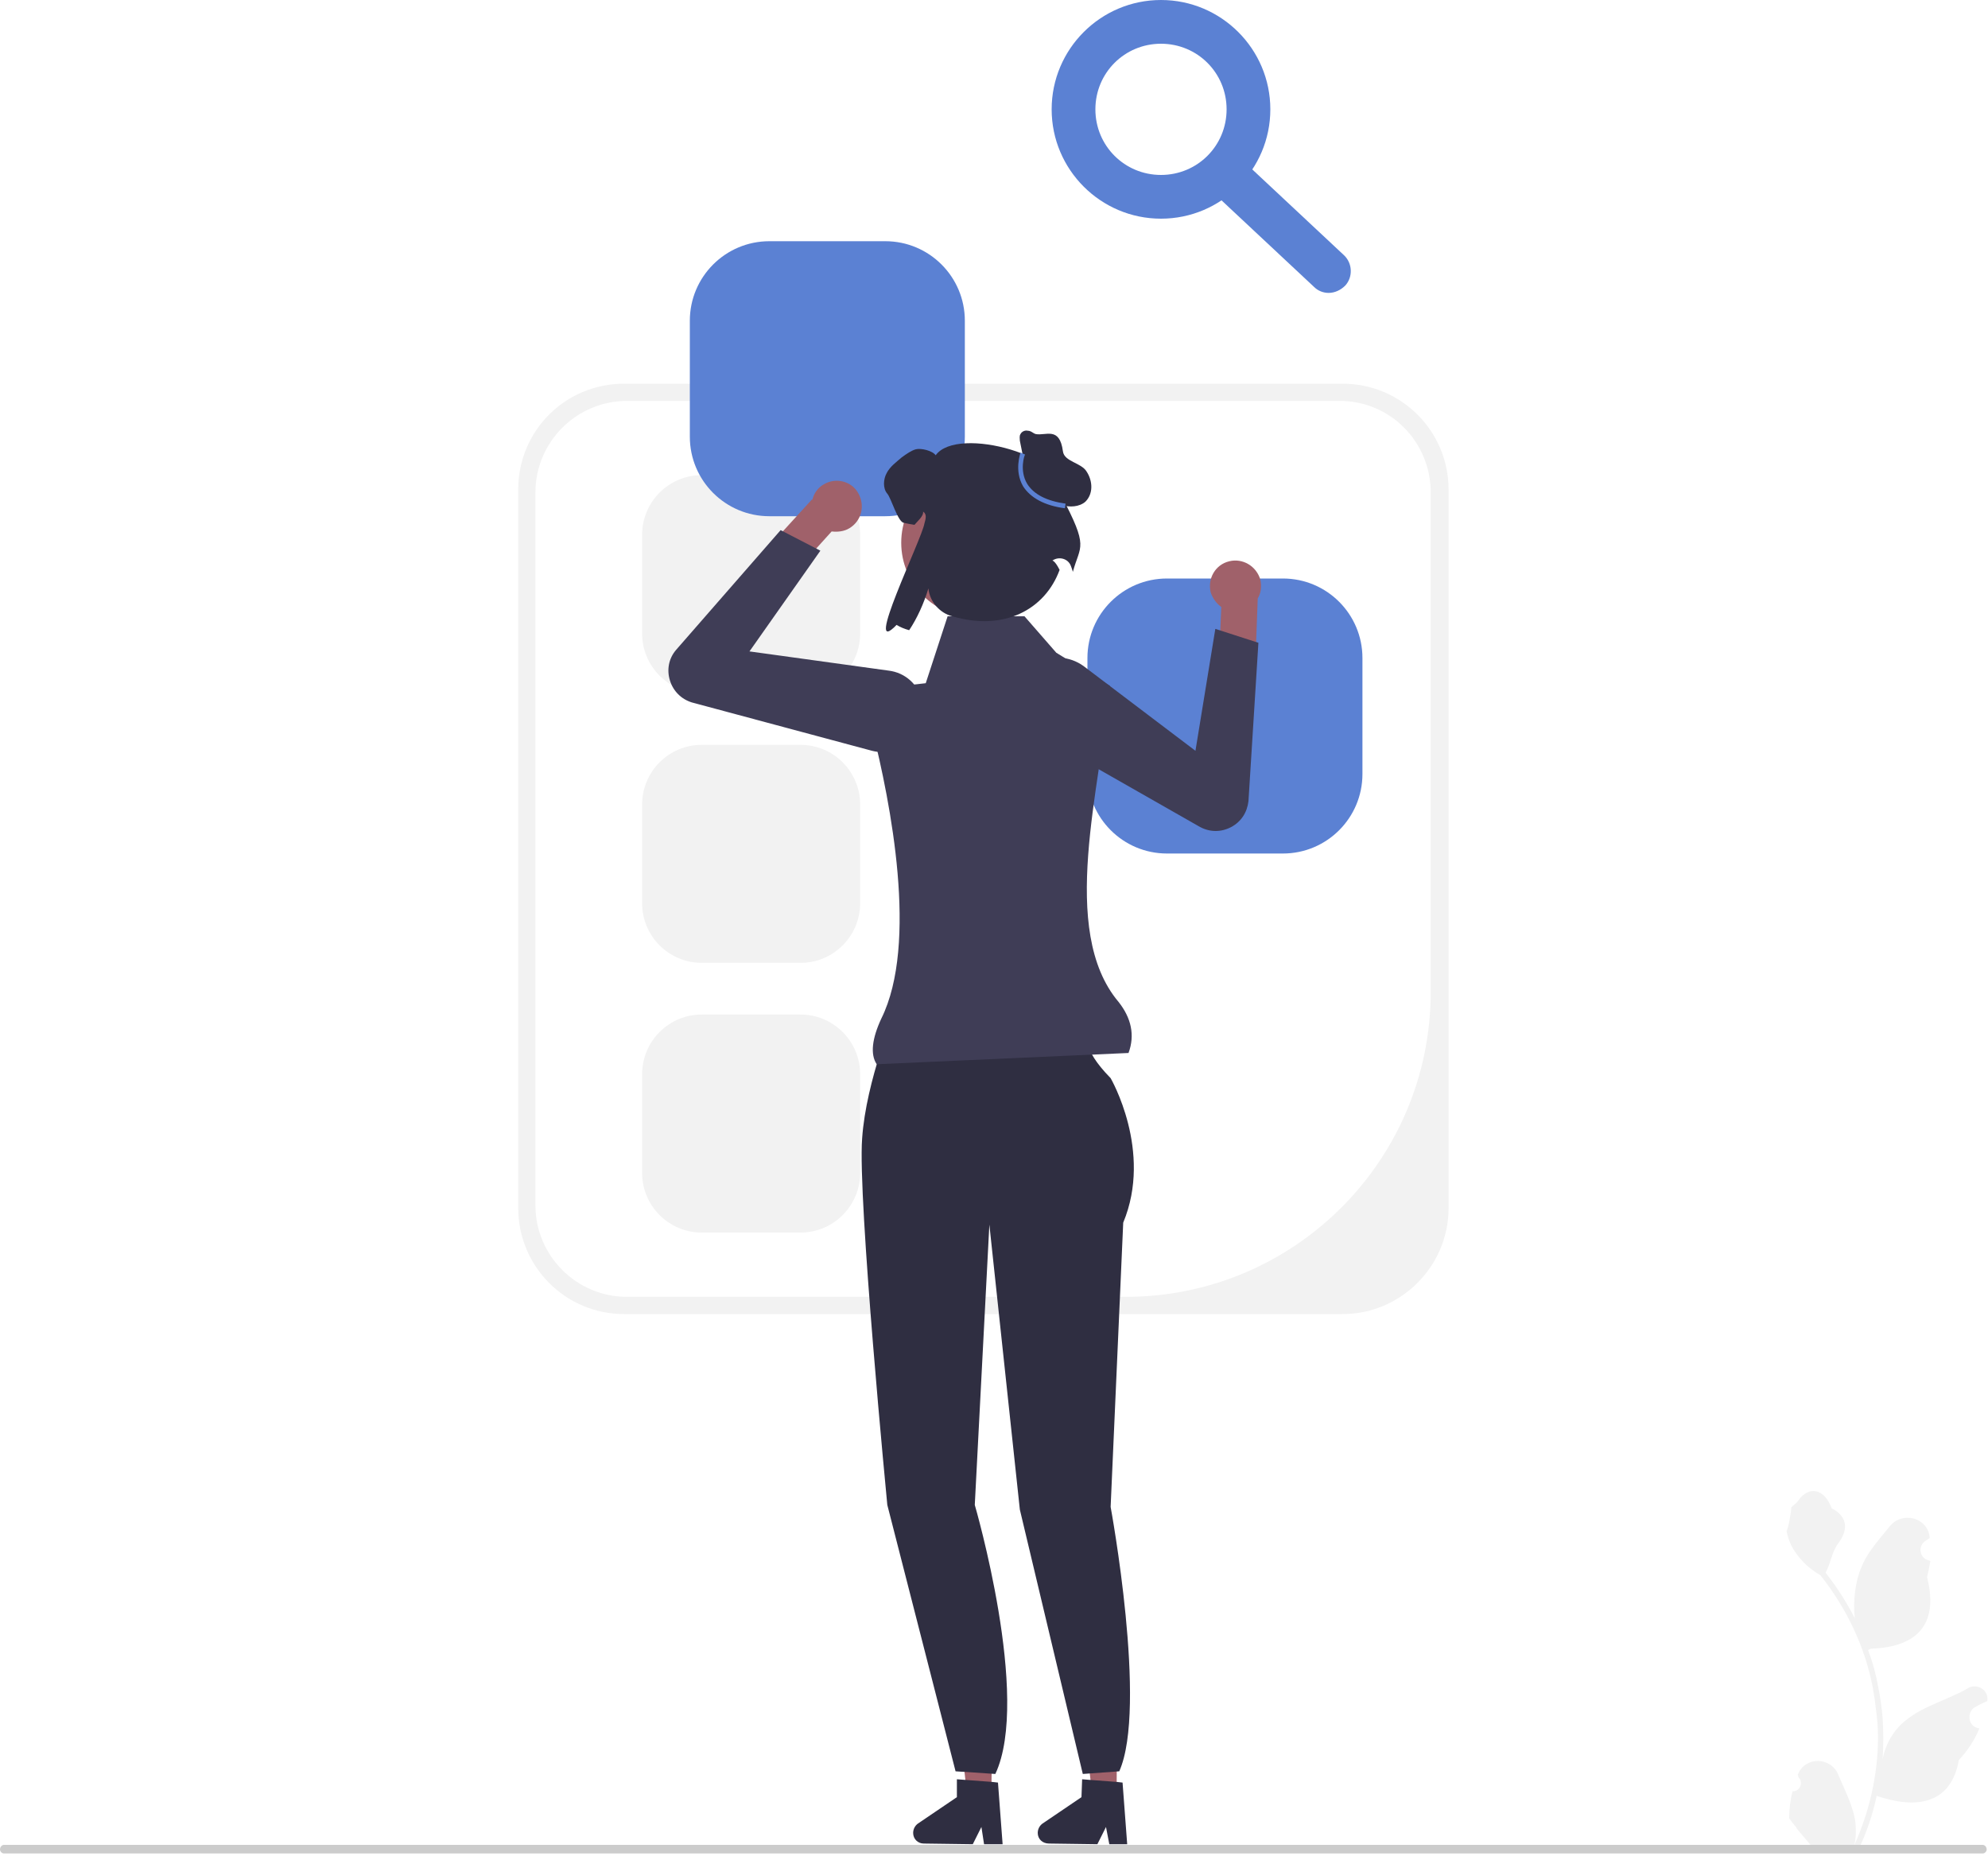
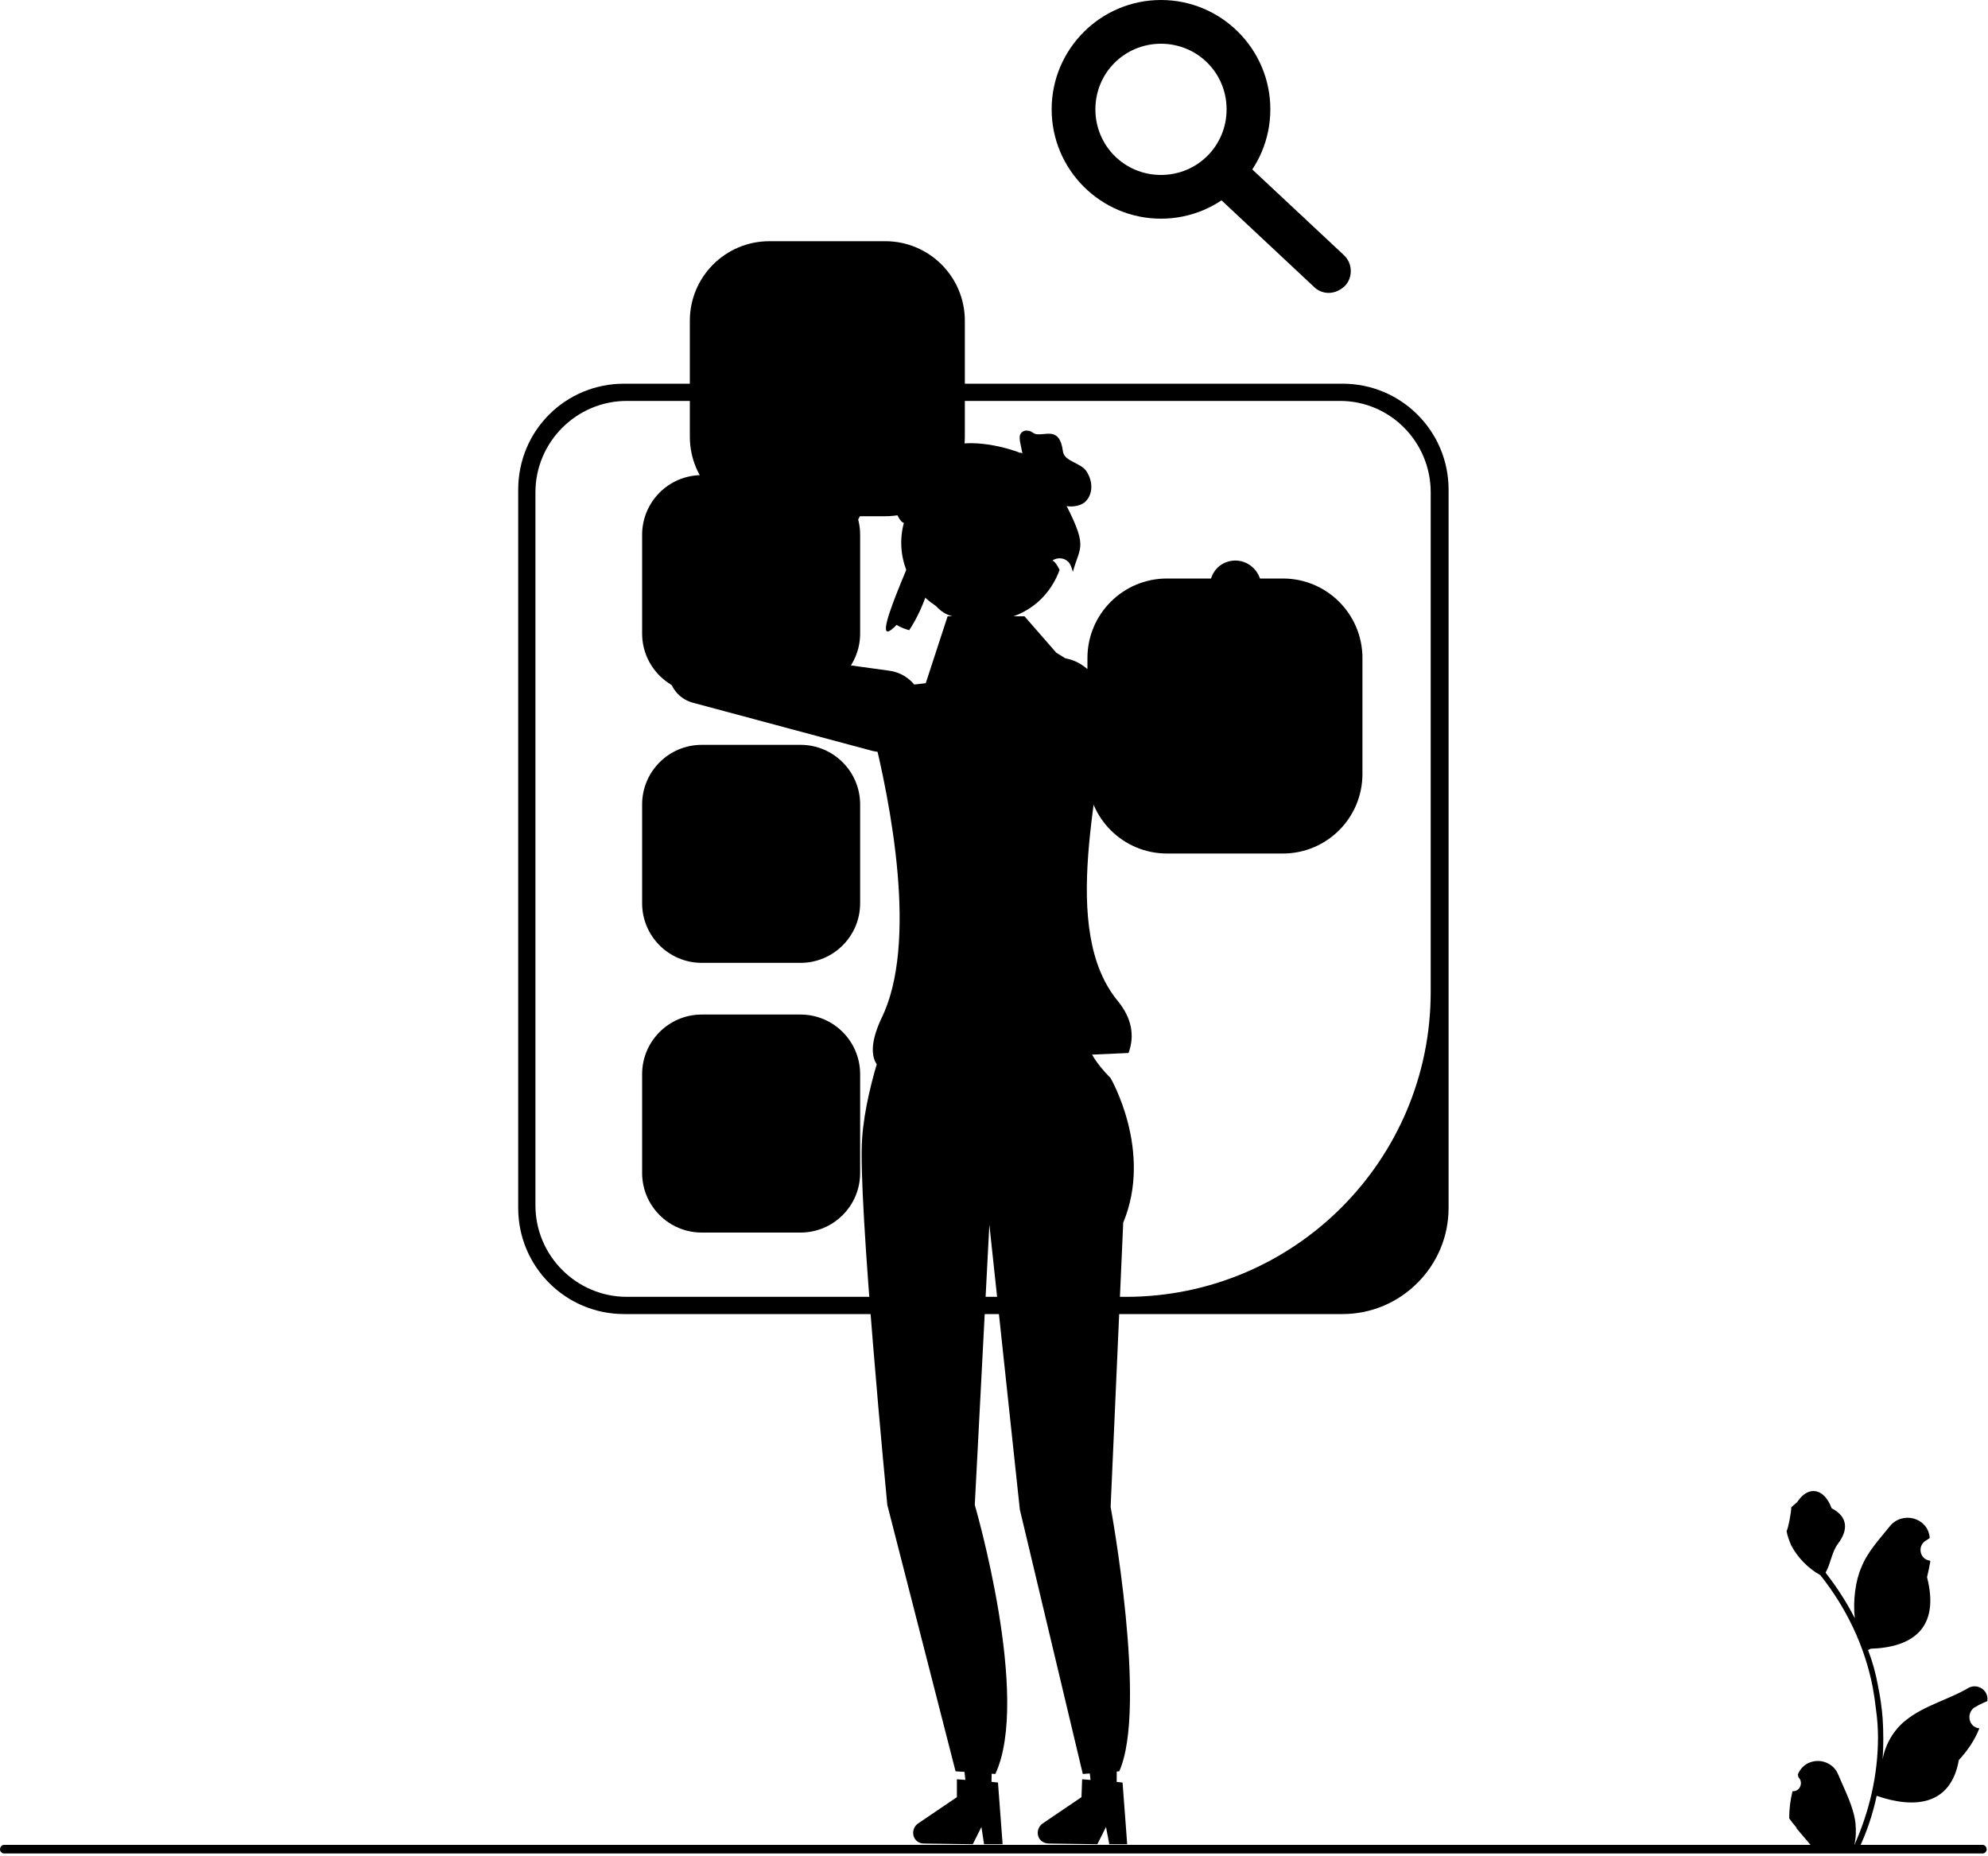
<svg xmlns="http://www.w3.org/2000/svg" version="1.2" viewBox="0 0 300 280" width="300" height="280">
  <style>
		.s0 { fill: #f2f2f2 } 
		.s1 { fill: #5b81d3 } 
		.s2 { fill: #a0616a } 
		.s3 { fill: #2f2e41 } 
		.s4 { fill: #3f3d56 } 
		.s5 { fill: #cccccc } 
	</style>
-   <path id="Layer" fill-rule="evenodd" class="s0" d="m78.2 73.9c0-8.9 7.1-16 16-16h108.4c8.8 0 16 7.1 16 16v108.4c0 8.8-7.2 16-16 16h-108.4c-8.9 0-16-7.2-16-16zm16.4-13.4c-7.6 0-13.8 6.2-13.8 13.8v107.6c0 7.6 6.2 13.8 13.8 13.8h75.3c25.4 0 46-20.6 46-46v-75.4c0-7.6-6.1-13.8-13.7-13.8 0 0-107.6 0-107.6 0z" />
-   <rect id="Layer" class="s0" x="96.9" y="71.7" width="32.9" height="32.9" rx="9" />
-   <rect id="Layer" class="s0" x="96.9" y="112.4" width="32.9" height="32.9" rx="9" />
-   <rect id="Layer" class="s0" x="96.9" y="153.1" width="32.9" height="32.9" rx="9" />
+   <path id="Layer" fill-rule="evenodd" className="s0" d="m78.2 73.9c0-8.9 7.1-16 16-16h108.4c8.8 0 16 7.1 16 16v108.4c0 8.8-7.2 16-16 16h-108.4c-8.9 0-16-7.2-16-16zm16.4-13.4c-7.6 0-13.8 6.2-13.8 13.8v107.6c0 7.6 6.2 13.8 13.8 13.8h75.3c25.4 0 46-20.6 46-46v-75.4c0-7.6-6.1-13.8-13.7-13.8 0 0-107.6 0-107.6 0z" />
+   <rect id="Layer" className="s0" x="96.9" y="71.7" width="32.9" height="32.9" rx="9" />
+   <rect id="Layer" className="s0" x="96.9" y="112.4" width="32.9" height="32.9" rx="9" />
+   <rect id="Layer" className="s0" x="96.9" y="153.1" width="32.9" height="32.9" rx="9" />
  <g id="Layer">
-     <rect id="Layer" class="s1" x="104.1" y="36.4" width="41.5" height="41.5" rx="12" />
-     <rect id="Layer" class="s1" x="164.1" y="87.3" width="41.5" height="41.5" rx="12" />
+     <rect id="Layer" className="s1" x="104.1" y="36.4" width="41.5" height="41.5" rx="12" />
+     <rect id="Layer" className="s1" x="164.1" y="87.3" width="41.5" height="41.5" rx="12" />
    <g id="Layer">
-       <path id="Layer" class="s2" d="m149.6 270.7l-3.7-0.1-1.6-14.6 5.5 0.1-0.2 14.6z" />
-       <path id="Layer" class="s3" d="m138.5 275.2l5.9-4v-2.7l1.3 0.1 4 0.3 0.9 0.1 0.7 9.3h-2.8l-0.4-2.6-1.3 2.6-7.4-0.1c-0.9 0-1.6-0.7-1.6-1.6 0-0.6 0.3-1.1 0.7-1.4z" />
+       <path id="Layer" className="s2" d="m149.6 270.7l-3.7-0.1-1.6-14.6 5.5 0.1-0.2 14.6z" />
+       <path id="Layer" className="s3" d="m138.5 275.2l5.9-4v-2.7l1.3 0.1 4 0.3 0.9 0.1 0.7 9.3h-2.8l-0.4-2.6-1.3 2.6-7.4-0.1c-0.9 0-1.6-0.7-1.6-1.6 0-0.6 0.3-1.1 0.7-1.4z" />
    </g>
    <g id="Layer">
-       <path id="Layer" class="s2" d="m168.5 270.7l-3.7-0.1-1.7-14.6 5.5 0.1-0.1 14.6z" />
-       <path id="Layer" class="s3" d="m157.3 275.2l5.9-4 0.1-2.7 1.2 0.1 4 0.3 0.9 0.1 0.7 9.3h-2.7l-0.5-2.6-1.3 2.6-7.3-0.1c-1 0-1.7-0.7-1.7-1.6 0-0.6 0.3-1.1 0.7-1.4z" />
+       <path id="Layer" className="s2" d="m168.5 270.7l-3.7-0.1-1.7-14.6 5.5 0.1-0.1 14.6z" />
+       <path id="Layer" className="s3" d="m157.3 275.2l5.9-4 0.1-2.7 1.2 0.1 4 0.3 0.9 0.1 0.7 9.3h-2.7l-0.5-2.6-1.3 2.6-7.3-0.1c-1 0-1.7-0.7-1.7-1.6 0-0.6 0.3-1.1 0.7-1.4z" />
    </g>
-     <path id="Layer" class="s3" d="m135.1 152.6l15 0.5 14.2 3.1c0 0-1.4 1.7 3.3 6.5 0 0 6.4 11 1.9 21.8l-1.9 42.9c0 0 5.6 30.3 1.3 39.9l-5.5 0.4-9.5-39.9-4.6-43-2.2 42.3c0 0 8.5 29.1 3.1 40.6l-6-0.4-10.3-40.2c0 0-4.5-46.4-3.8-55.3 0.6-8.8 5-19.2 5-19.2z" />
+     <path id="Layer" className="s3" d="m135.1 152.6l15 0.5 14.2 3.1c0 0-1.4 1.7 3.3 6.5 0 0 6.4 11 1.9 21.8l-1.9 42.9c0 0 5.6 30.3 1.3 39.9l-5.5 0.4-9.5-39.9-4.6-43-2.2 42.3c0 0 8.5 29.1 3.1 40.6l-6-0.4-10.3-40.2c0 0-4.5-46.4-3.8-55.3 0.6-8.8 5-19.2 5-19.2z" />
    <g id="Layer">
-       <path id="Layer" class="s2" d="m190.2 87.5c0.2 1 0.1 2-0.4 2.8l-0.4 10.8-5.4-2.5 0.3-7c-0.7-0.5-1.3-1.3-1.6-2.2-0.5-2.1 0.7-4.2 2.8-4.7 2-0.5 4.1 0.7 4.7 2.8z" />
-       <path id="Layer" class="s4" d="m155.4 109.9c-1.2-1.2-1.8-2.7-1.9-4.3 0-2.3 1.1-4.3 3-5.4 2.2-1.4 4.9-1.2 7 0.3l16.9 12.8 3-18.4 6.5 2.1-1.5 23.9c-0.2 1.7-1.1 3.1-2.6 3.9-1.5 0.8-3.2 0.8-4.7 0l-24.4-13.9q-0.8-0.5-1.3-1z" />
+       <path id="Layer" className="s2" d="m190.2 87.5c0.2 1 0.1 2-0.4 2.8l-0.4 10.8-5.4-2.5 0.3-7c-0.7-0.5-1.3-1.3-1.6-2.2-0.5-2.1 0.7-4.2 2.8-4.7 2-0.5 4.1 0.7 4.7 2.8z" />
+       <path id="Layer" className="s4" d="m155.4 109.9c-1.2-1.2-1.8-2.7-1.9-4.3 0-2.3 1.1-4.3 3-5.4 2.2-1.4 4.9-1.2 7 0.3l16.9 12.8 3-18.4 6.5 2.1-1.5 23.9c-0.2 1.7-1.1 3.1-2.6 3.9-1.5 0.8-3.2 0.8-4.7 0l-24.4-13.9q-0.8-0.5-1.3-1z" />
    </g>
    <g id="Layer">
-       <path id="Layer" class="s2" d="m129.5 74.4c1.1 1.9 0.5 4.2-1.3 5.3-0.8 0.5-1.8 0.6-2.7 0.5l-4.7 5.2-5.6-2 7.3-8h0.1c0.2-0.9 0.8-1.8 1.7-2.3 1.8-1.1 4.2-0.5 5.2 1.3z" />
-       <path id="Layer" class="s4" d="m131.6 113.3l-27.2-7.3c-1.6-0.5-2.8-1.7-3.3-3.3-0.5-1.6-0.2-3.3 0.9-4.6l15.8-18.1 6 3.1-10.7 15.2 21 2.9c2.5 0.3 4.5 2.1 5.1 4.6 0.6 2.2-0.1 4.4-1.6 5.9-1.2 1.2-2.8 1.8-4.4 1.8q-0.8 0-1.6-0.2z" />
+       <path id="Layer" className="s2" d="m129.5 74.4c1.1 1.9 0.5 4.2-1.3 5.3-0.8 0.5-1.8 0.6-2.7 0.5l-4.7 5.2-5.6-2 7.3-8h0.1c0.2-0.9 0.8-1.8 1.7-2.3 1.8-1.1 4.2-0.5 5.2 1.3z" />
+       <path id="Layer" className="s4" d="m131.6 113.3l-27.2-7.3c-1.6-0.5-2.8-1.7-3.3-3.3-0.5-1.6-0.2-3.3 0.9-4.6l15.8-18.1 6 3.1-10.7 15.2 21 2.9c2.5 0.3 4.5 2.1 5.1 4.6 0.6 2.2-0.1 4.4-1.6 5.9-1.2 1.2-2.8 1.8-4.4 1.8q-0.8 0-1.6-0.2z" />
    </g>
-     <path id="Layer" class="s4" d="m170.3 158.9l-38 1.7c-1-1.5-0.7-3.9 0.7-6.9 5.6-11.3 1.4-32.6-1.4-43.7-0.8-3.1 1.3-6.2 4.5-6.5l3.6-0.4 3.3-10.1h11.6l4.8 5.5 8.1 5c-1.4 15.3-7.8 36.9 1.3 47.7 1.9 2.4 2.5 5 1.5 7.7z" />
-     <circle id="Layer" class="s2" cx="147.3" cy="81.9" r="11.3" />
-     <path id="Layer" class="s3" d="m161.9 86.3q-0.1-0.4-0.3-0.9c-0.4-1.1-1.8-1.5-2.8-0.8-0.1 0 0.3-0.2 1.1 1.4-2.2 6-8.4 9.3-16.2 7-1.9-0.5-3.4-2.2-3.6-4.2-0.7 2.3-1.7 4.5-2.9 6.3q-1.1-0.3-1.9-0.8c-5.2 5.4 3.8-12.9 4.2-15.3 0.2-0.7 0.4-1.4-0.2-1.8 0.1 0.7-0.9 1.5-1.3 2q-0.7-0.1-1.6-0.3c-0.9-0.1-1.9-3.7-2.5-4.4-0.7-0.8-0.6-2.2-0.1-3.1 0.5-1 1.5-1.7 2.3-2.4 0.7-0.5 1.4-1 2.1-1.2 0.8-0.2 2.5 0.2 3 0.9 3.3-4.6 20.5 0.3 18.9 6 4.3 8.1 2.9 7.5 1.8 11.6z" />
-     <path id="Layer" class="s3" d="m154.7 70.5l-0.8-4c0-0.3-0.1-0.7 0.1-1 0.2-0.4 0.7-0.6 1.1-0.5 0.5 0 0.8 0.4 1.2 0.5 1.5 0.3 3.6-1.2 4.1 2.6 0.2 1.6 2.8 1.7 3.6 3.1 0.9 1.4 1 3.3-0.2 4.5-0.9 0.8-2.4 0.9-3.6 0.5-1.2-0.5-2.2-1.4-3-2.3-0.8-1-1.6-2.1-2.6-2.9" />
-     <path id="Layer" class="s1" d="m160.7 76.7c-3.1-0.4-5.2-1.6-6.3-3.3-1.4-2.4-0.4-5-0.4-5.1l0.7 0.3c-0.1 0-0.9 2.4 0.3 4.4q1.5 2.4 5.8 3z" />
+     <path id="Layer" className="s4" d="m170.3 158.9l-38 1.7c-1-1.5-0.7-3.9 0.7-6.9 5.6-11.3 1.4-32.6-1.4-43.7-0.8-3.1 1.3-6.2 4.5-6.5l3.6-0.4 3.3-10.1h11.6l4.8 5.5 8.1 5c-1.4 15.3-7.8 36.9 1.3 47.7 1.9 2.4 2.5 5 1.5 7.7z" />
+     <circle id="Layer" className="s2" cx="147.3" cy="81.9" r="11.3" />
+     <path id="Layer" className="s3" d="m161.9 86.3q-0.1-0.4-0.3-0.9c-0.4-1.1-1.8-1.5-2.8-0.8-0.1 0 0.3-0.2 1.1 1.4-2.2 6-8.4 9.3-16.2 7-1.9-0.5-3.4-2.2-3.6-4.2-0.7 2.3-1.7 4.5-2.9 6.3q-1.1-0.3-1.9-0.8c-5.2 5.4 3.8-12.9 4.2-15.3 0.2-0.7 0.4-1.4-0.2-1.8 0.1 0.7-0.9 1.5-1.3 2q-0.7-0.1-1.6-0.3c-0.9-0.1-1.9-3.7-2.5-4.4-0.7-0.8-0.6-2.2-0.1-3.1 0.5-1 1.5-1.7 2.3-2.4 0.7-0.5 1.4-1 2.1-1.2 0.8-0.2 2.5 0.2 3 0.9 3.3-4.6 20.5 0.3 18.9 6 4.3 8.1 2.9 7.5 1.8 11.6z" />
+     <path id="Layer" className="s3" d="m154.7 70.5l-0.8-4c0-0.3-0.1-0.7 0.1-1 0.2-0.4 0.7-0.6 1.1-0.5 0.5 0 0.8 0.4 1.2 0.5 1.5 0.3 3.6-1.2 4.1 2.6 0.2 1.6 2.8 1.7 3.6 3.1 0.9 1.4 1 3.3-0.2 4.5-0.9 0.8-2.4 0.9-3.6 0.5-1.2-0.5-2.2-1.4-3-2.3-0.8-1-1.6-2.1-2.6-2.9" />
+     <path id="Layer" className="s1" d="m160.7 76.7c-3.1-0.4-5.2-1.6-6.3-3.3-1.4-2.4-0.4-5-0.4-5.1l0.7 0.3c-0.1 0-0.9 2.4 0.3 4.4q1.5 2.4 5.8 3z" />
  </g>
-   <path id="Layer" fill-rule="evenodd" class="s1" d="m175.2 33c-9.1 0-16.5-7.4-16.5-16.5 0-9.1 7.4-16.5 16.5-16.5 9.1 0 16.5 7.4 16.5 16.5 0 9.1-7.4 16.5-16.5 16.5zm9.9-16.5c0-5.5-4.4-9.9-9.9-9.9-5.5 0-9.9 4.4-9.9 9.9 0 5.5 4.4 9.9 9.9 9.9 5.5 0 9.9-4.4 9.9-9.9z" />
-   <path id="Layer" class="s1" d="m200.5 44.2c-0.8 0-1.6-0.3-2.2-0.9l-15.5-14.5c-1.3-1.3-1.4-3.3-0.1-4.7 1.2-1.3 3.3-1.4 4.6-0.1l15.5 14.5c1.3 1.2 1.4 3.3 0.2 4.6-0.7 0.7-1.6 1.1-2.5 1.1z" />
+   <path id="Layer" fill-rule="evenodd" className="s1" d="m175.2 33c-9.1 0-16.5-7.4-16.5-16.5 0-9.1 7.4-16.5 16.5-16.5 9.1 0 16.5 7.4 16.5 16.5 0 9.1-7.4 16.5-16.5 16.5zm9.9-16.5c0-5.5-4.4-9.9-9.9-9.9-5.5 0-9.9 4.4-9.9 9.9 0 5.5 4.4 9.9 9.9 9.9 5.5 0 9.9-4.4 9.9-9.9z" />
+   <path id="Layer" className="s1" d="m200.5 44.2c-0.8 0-1.6-0.3-2.2-0.9l-15.5-14.5c-1.3-1.3-1.4-3.3-0.1-4.7 1.2-1.3 3.3-1.4 4.6-0.1l15.5 14.5c1.3 1.2 1.4 3.3 0.2 4.6-0.7 0.7-1.6 1.1-2.5 1.1z" />
  <g id="Layer">
-     <path id="Layer" class="s0" d="m270.5 270.3c1.1 0.1 1.7-1.3 0.9-2.1l-0.1-0.4q0 0 0 0c1.1-2.8 5-2.7 6.1 0 1 2.4 2.3 4.8 2.6 7.3 0.1 1.1 0.1 2.3-0.2 3.4 2.3-5.1 3.6-10.7 3.6-16.3q0-2.1-0.3-4.2-0.2-1.8-0.5-3.4c-1.2-6.2-4-12-7.9-16.9-1.8-1-3.4-2.6-4.4-4.5-0.3-0.7-0.6-1.5-0.7-2.2 0.2 0 0.8-3.3 0.7-3.5 0.3-0.4 0.8-0.6 1.1-1.1 1.6-2.2 3.9-1.8 5 1.2 2.5 1.3 2.5 3.3 1 5.3-1 1.3-1.1 3-1.9 4.4q0.1 0.2 0.2 0.3 2.4 3.1 4.2 6.6c-0.3-2.6 0.1-5.7 1-7.7 0.9-2.3 2.7-4.2 4.3-6.2 1.9-2.3 5.7-1.3 6 1.7q0 0 0 0.1-0.3 0.2-0.6 0.4c-1.3 0.8-0.9 2.8 0.6 3l0.1 0.1q-0.2 1.2-0.5 2.4c2 7.8-2.3 10.6-8.5 10.8q-0.2 0.1-0.4 0.2 1 2.6 1.5 5.4 0.5 2.4 0.7 4.9 0.2 3.1 0 6.2c0.4-2.3 1.7-4.5 3.5-5.9 2.7-2.2 6.4-3.1 9.3-4.8 1.4-0.9 3.2 0.2 3 1.8v0.1q-0.7 0.3-1.3 0.6-0.3 0.2-0.7 0.4c-1.2 0.9-0.8 2.9 0.7 3.1q0.1 0 0.1 0c-0.7 1.8-1.8 3.4-3.1 4.8-1.2 6.8-6.6 7.4-12.4 5.4-0.6 2.8-1.5 5.5-2.7 8h-9.8q0-0.1-0.1-0.3 1.4 0.1 2.7-0.2-1.1-1.3-2.2-2.6 0-0.1 0-0.1-0.6-0.7-1.1-1.4 0-2.1 0.5-4.1 0 0 0 0z" />
-     <path id="Layer" class="s5" d="m0.6 278.4h298.6c0.3 0 0.6 0.3 0.6 0.7 0 0.3-0.3 0.6-0.6 0.6h-298.6c-0.3 0-0.6-0.3-0.6-0.6 0-0.4 0.3-0.7 0.6-0.7z" />
+     <path id="Layer" className="s0" d="m270.5 270.3c1.1 0.1 1.7-1.3 0.9-2.1l-0.1-0.4q0 0 0 0c1.1-2.8 5-2.7 6.1 0 1 2.4 2.3 4.8 2.6 7.3 0.1 1.1 0.1 2.3-0.2 3.4 2.3-5.1 3.6-10.7 3.6-16.3q0-2.1-0.3-4.2-0.2-1.8-0.5-3.4c-1.2-6.2-4-12-7.9-16.9-1.8-1-3.4-2.6-4.4-4.5-0.3-0.7-0.6-1.5-0.7-2.2 0.2 0 0.8-3.3 0.7-3.5 0.3-0.4 0.8-0.6 1.1-1.1 1.6-2.2 3.9-1.8 5 1.2 2.5 1.3 2.5 3.3 1 5.3-1 1.3-1.1 3-1.9 4.4q0.1 0.2 0.2 0.3 2.4 3.1 4.2 6.6c-0.3-2.6 0.1-5.7 1-7.7 0.9-2.3 2.7-4.2 4.3-6.2 1.9-2.3 5.7-1.3 6 1.7q0 0 0 0.1-0.3 0.2-0.6 0.4c-1.3 0.8-0.9 2.8 0.6 3l0.1 0.1q-0.2 1.2-0.5 2.4c2 7.8-2.3 10.6-8.5 10.8q-0.2 0.1-0.4 0.2 1 2.6 1.5 5.4 0.5 2.4 0.7 4.9 0.2 3.1 0 6.2c0.4-2.3 1.7-4.5 3.5-5.9 2.7-2.2 6.4-3.1 9.3-4.8 1.4-0.9 3.2 0.2 3 1.8v0.1q-0.7 0.3-1.3 0.6-0.3 0.2-0.7 0.4c-1.2 0.9-0.8 2.9 0.7 3.1q0.1 0 0.1 0c-0.7 1.8-1.8 3.4-3.1 4.8-1.2 6.8-6.6 7.4-12.4 5.4-0.6 2.8-1.5 5.5-2.7 8h-9.8q0-0.1-0.1-0.3 1.4 0.1 2.7-0.2-1.1-1.3-2.2-2.6 0-0.1 0-0.1-0.6-0.7-1.1-1.4 0-2.1 0.5-4.1 0 0 0 0z" />
+     <path id="Layer" className="s5" d="m0.6 278.4h298.6c0.3 0 0.6 0.3 0.6 0.7 0 0.3-0.3 0.6-0.6 0.6h-298.6c-0.3 0-0.6-0.3-0.6-0.6 0-0.4 0.3-0.7 0.6-0.7z" />
  </g>
</svg>
